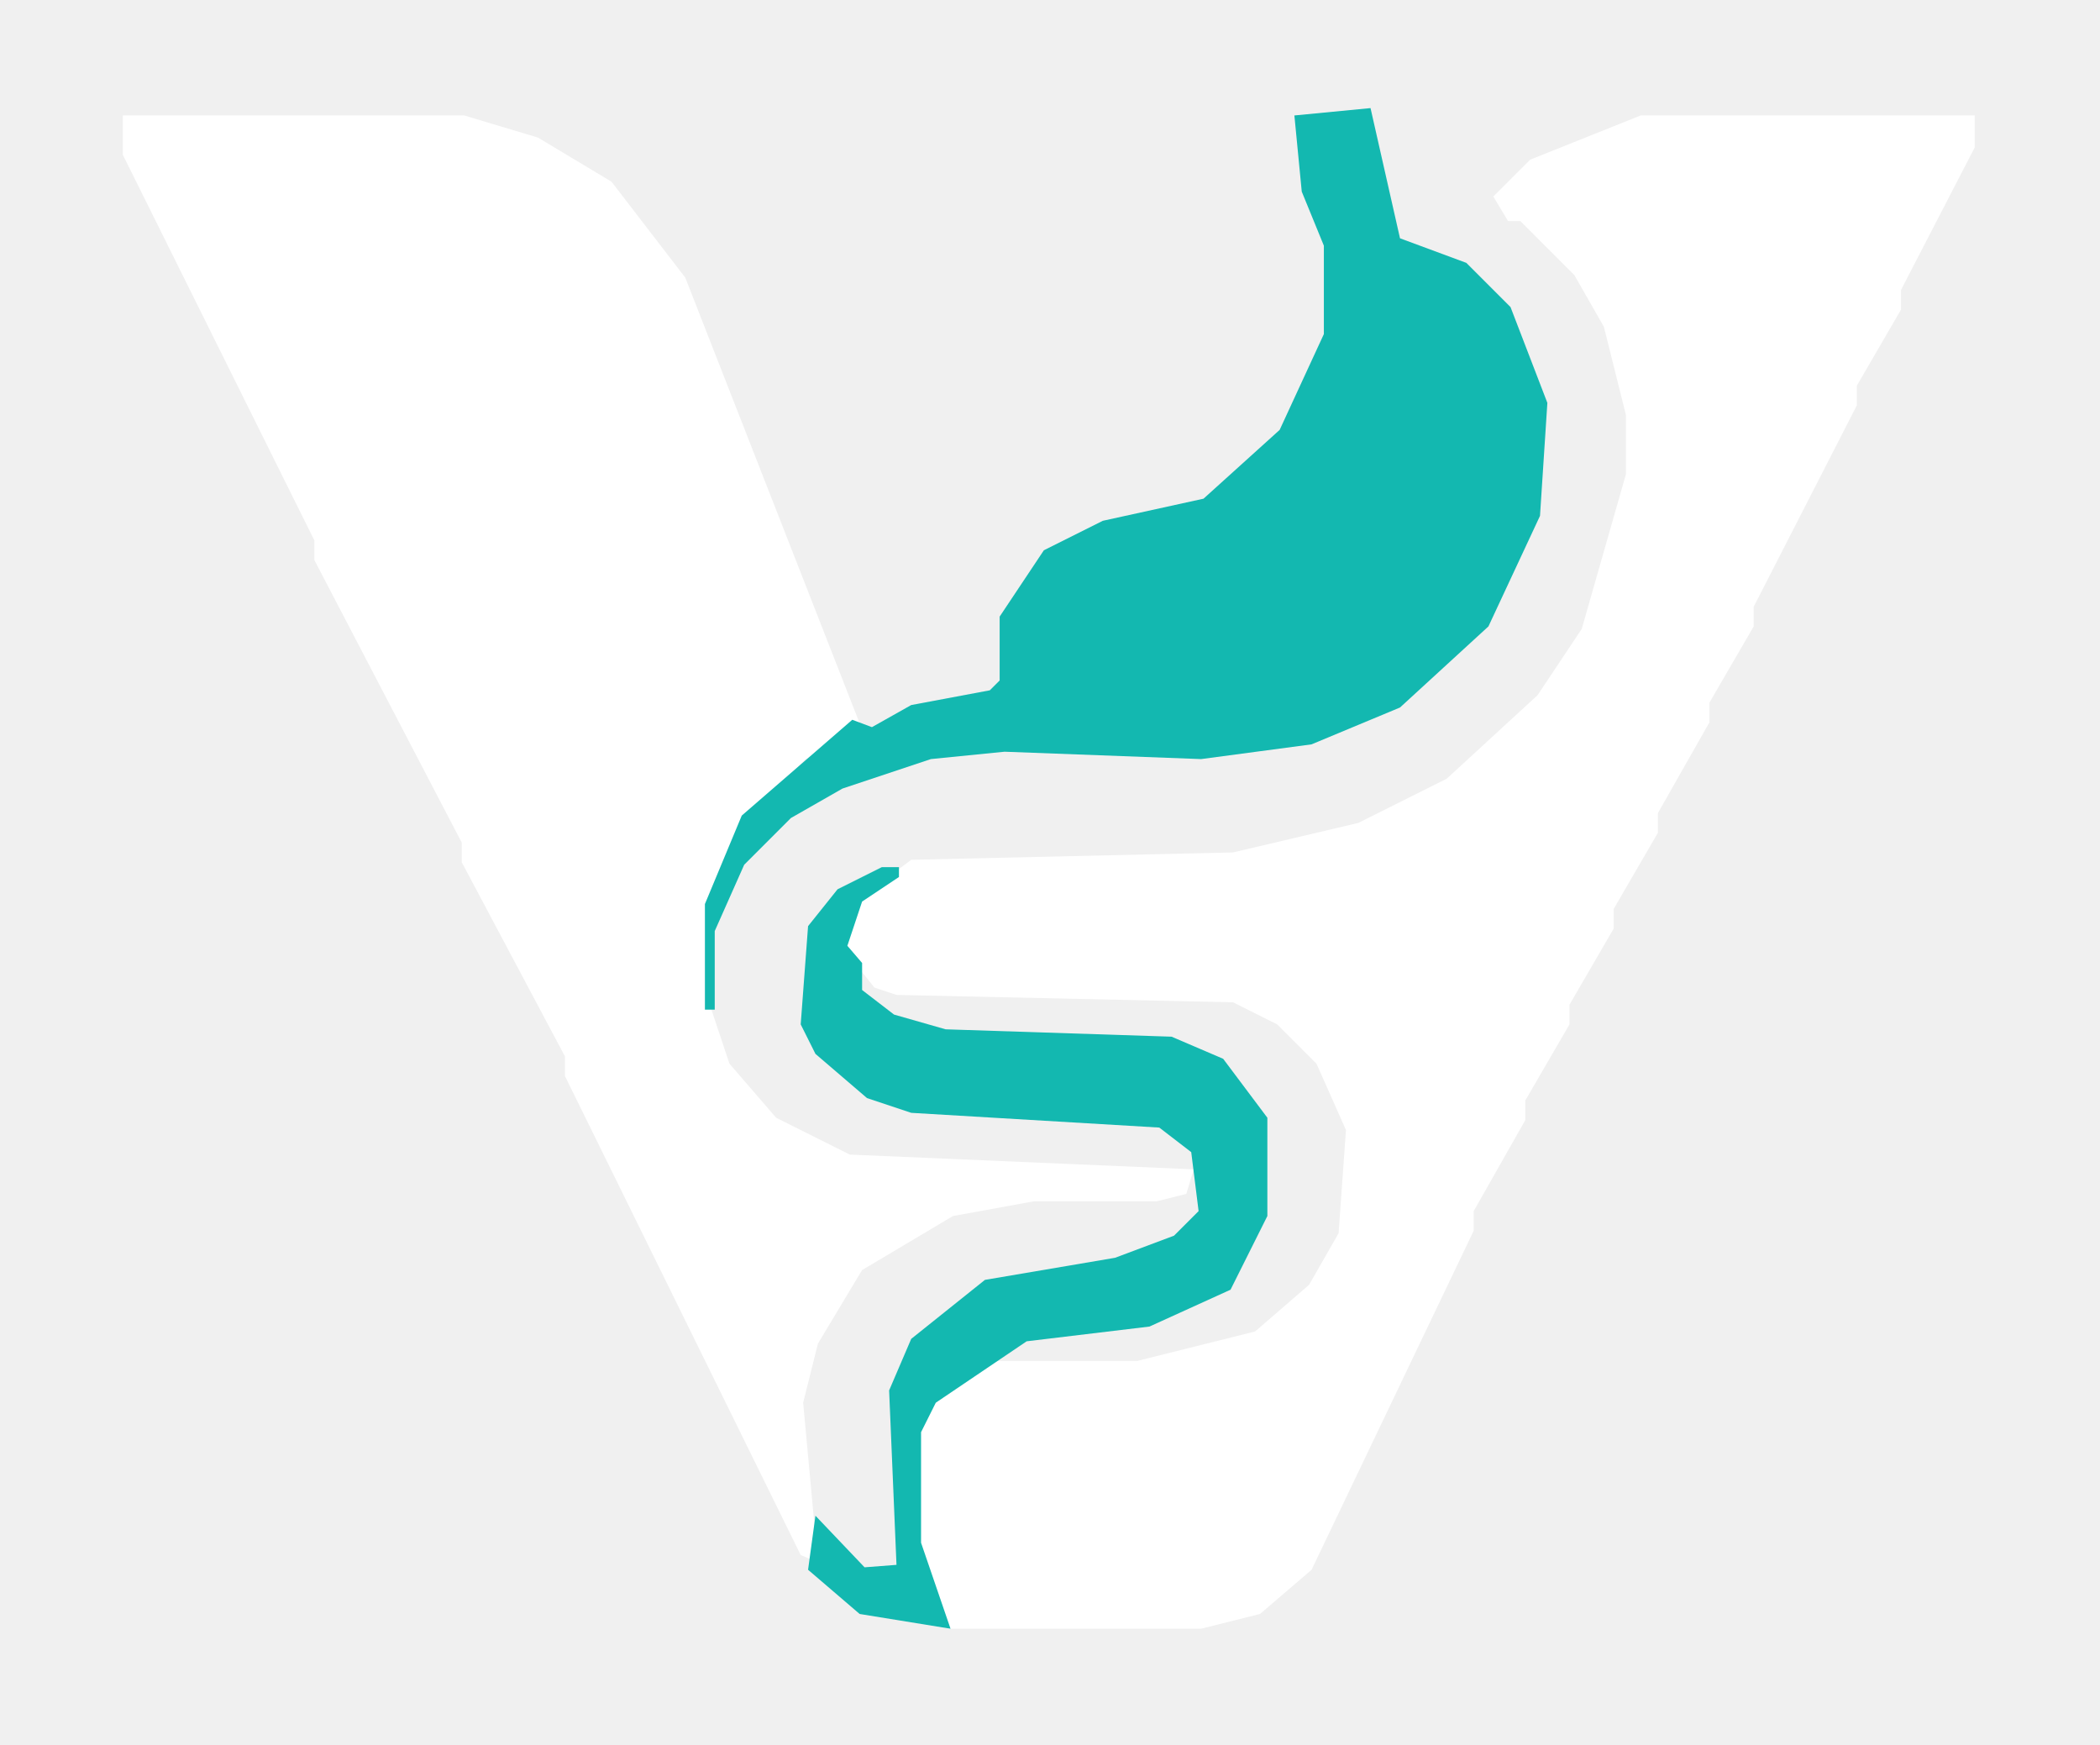
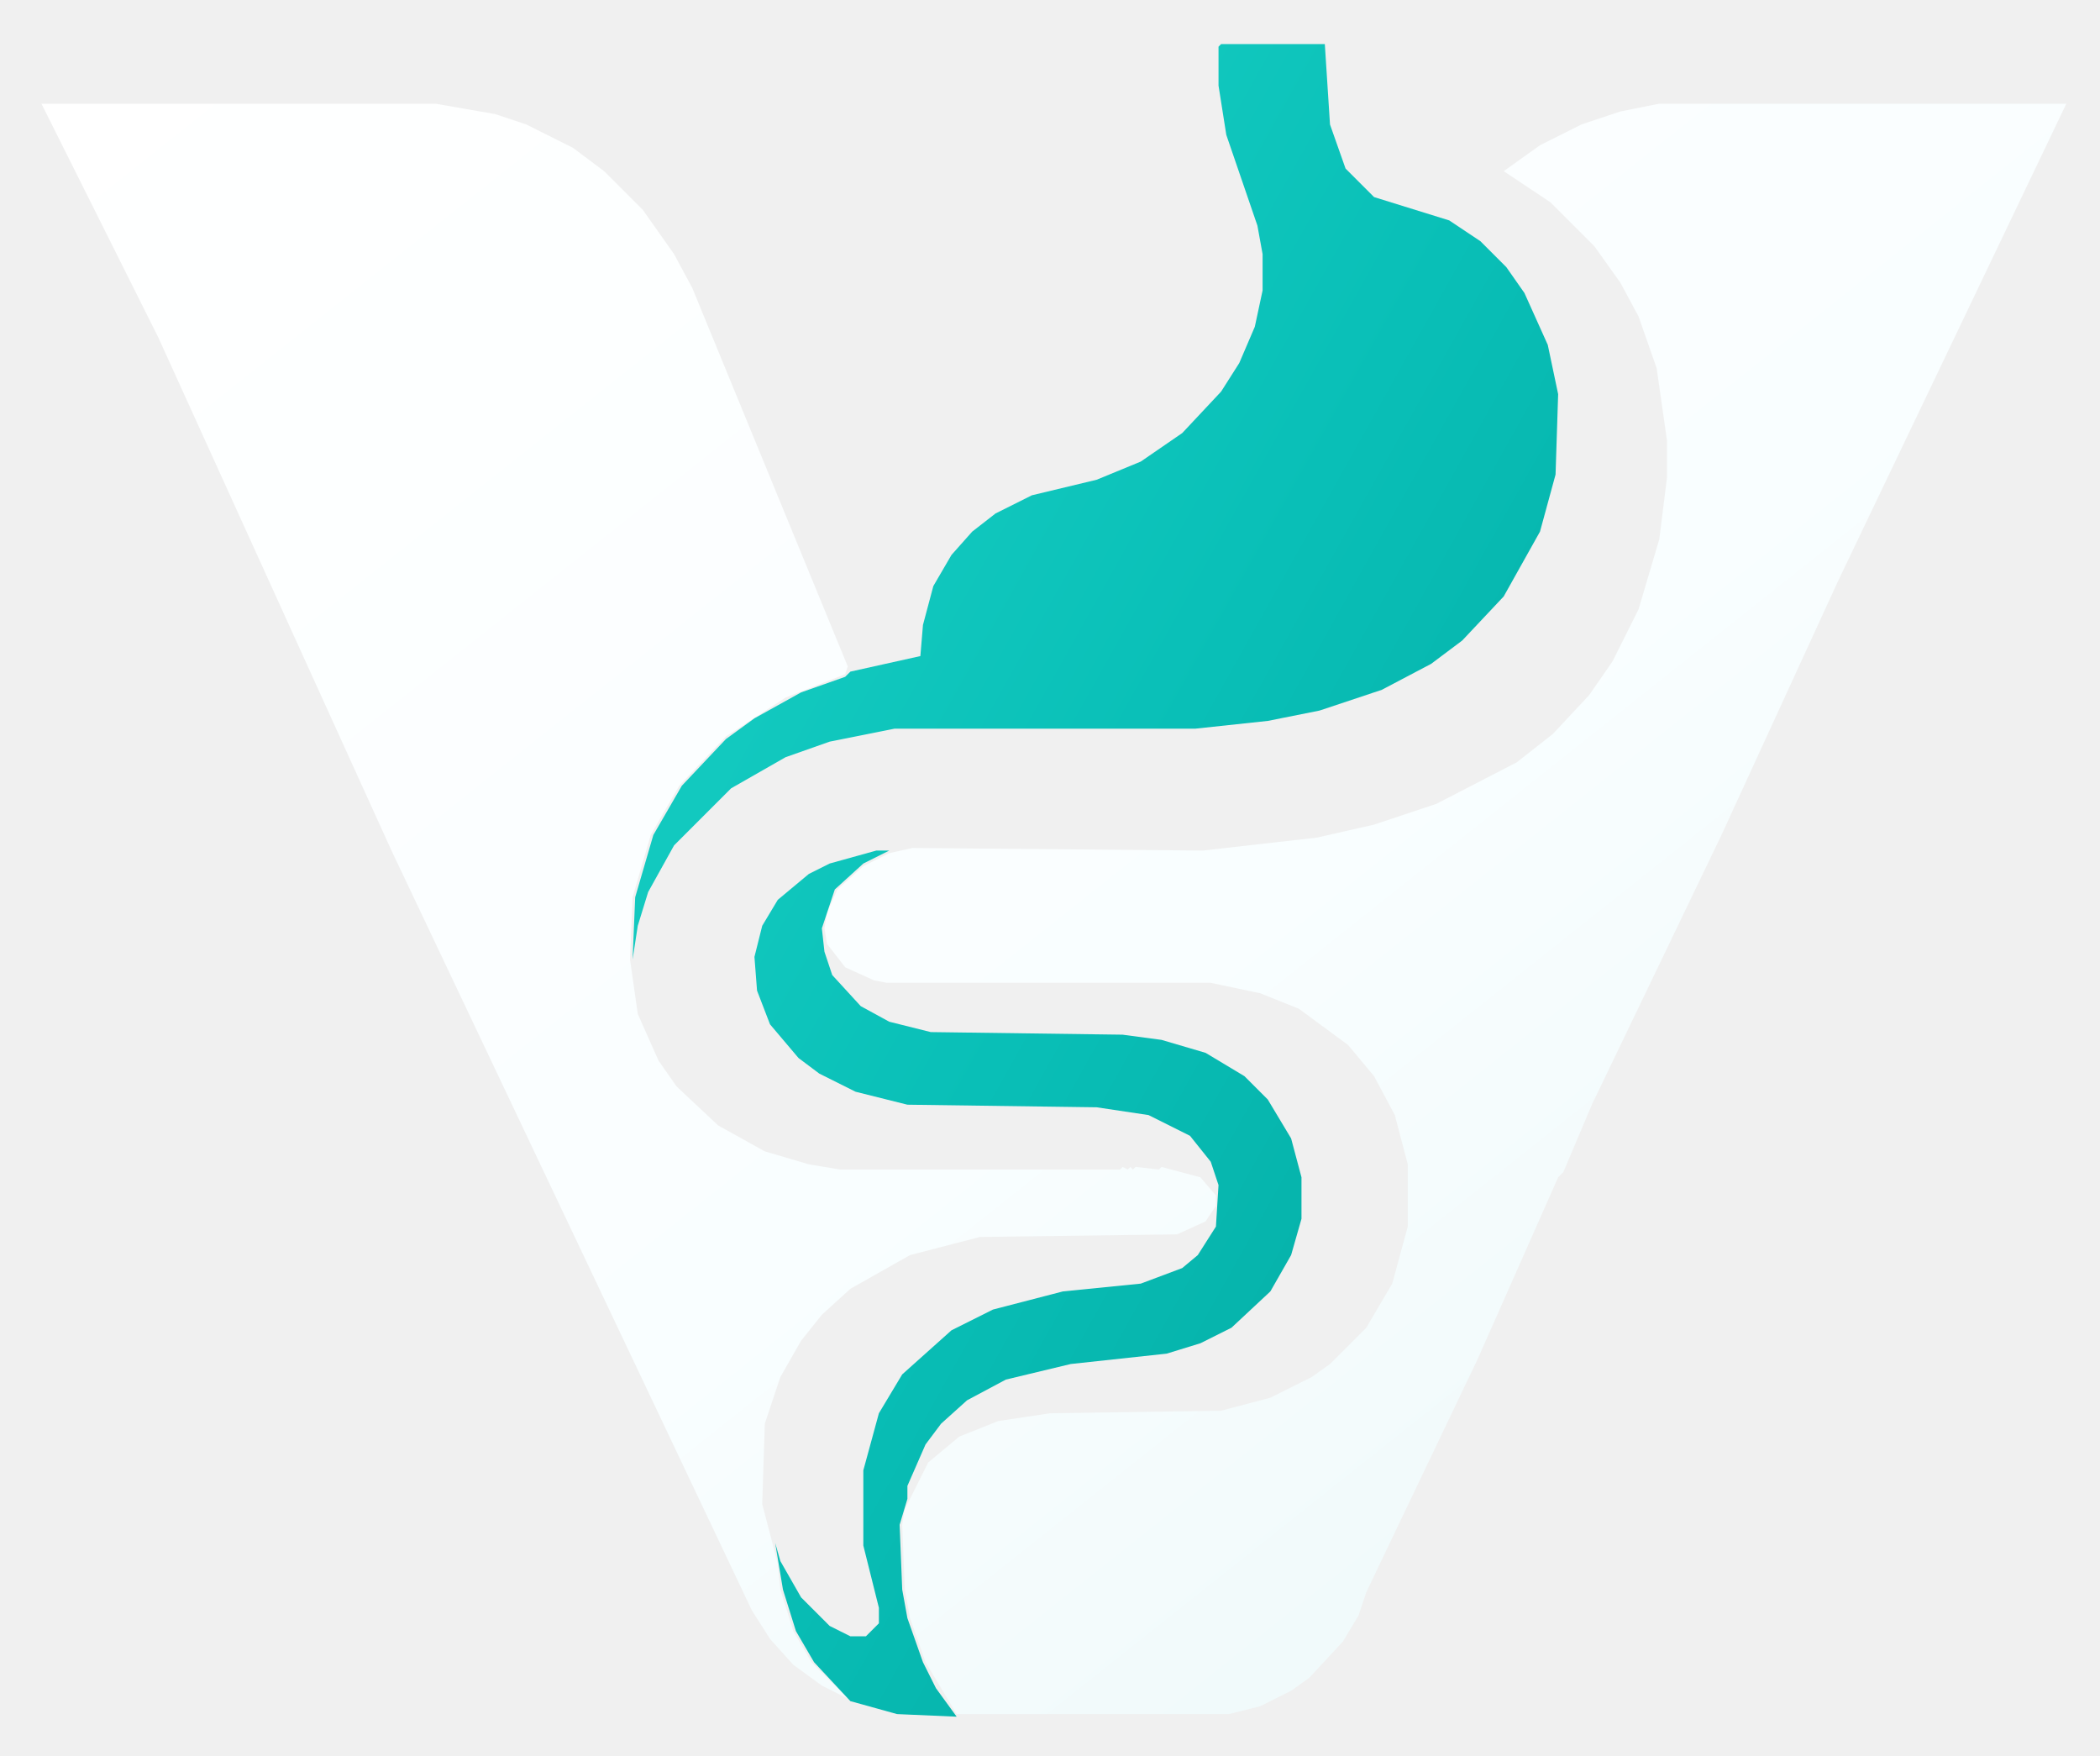
- <svg xmlns="http://www.w3.org/2000/svg" viewBox="0 0 855 710" role="img" aria-label="VISCERA logo">
-   <path fill="#FFFFFF" d="M804 47 L668 47 L623 65 L608 80 L614 90 L619 90 L641 112 L653 133 L662 169 L662 193 L644 256 L626 283 L589 317 L553 335 L502 347 L371 350 L347 368 L344 387 L356 402 L365 405 L502 408 L520 417 L536 433 L548 460 L545 502 L533 523 L511 542 L463 554 L401 554 L380 569 L374 581 L374 630 L386 663 L489 663 L513 657 L534 639 L600 501 L600 493 L621 456 L621 448 L639 417 L639 409 L657 378 L657 370 L675 339 L675 331 L696 294 L696 286 L714 255 L714 247 L756 165 L756 157 L774 126 L774 118 L804 60 Z" />
-   <path fill="#FFFFFF" d="M50 47 L50 63 L128 220 L128 228 L188 343 L188 351 L230 430 L230 438 L326 633 L333 636 L327 571 L333 547 L351 517 L388 495 L421 489 L471 489 L483 486 L486 476 L346 470 L316 455 L297 433 L288 406 L288 373 L294 352 L306 331 L328 309 L351 297 L279 113 L249 74 L219 56 L189 47 Z" />
-   <path fill="#13B8B0" d="M359 353 L341 362 L329 377 L326 417 L332 429 L353 447 L371 453 L472 459 L485 469 L488 493 L478 503 L454 512 L401 521 L371 545 L362 566 L365 637 L352 638 L332 617 L329 639 L350 657 L387 663 L375 628 L375 583 L381 571 L418 546 L468 540 L501 525 L516 495 L516 455 L498 431 L477 422 L385 419 L364 413 L351 403 L351 392 L345 385 L351 367 L366 357 L366 353 Z" />
-   <path fill="#13B8B0" d="M558 44 L527 47 L530 78 L539 100 L539 136 L521 175 L490 203 L449 212 L425 224 L407 251 L407 277 L403 281 L371 287 L355 296 L347 293 L302 332 L287 368 L287 411 L291 411 L291 379 L303 352 L322 333 L343 321 L379 309 L409 306 L489 309 L534 303 L570 288 L606 255 L627 210 L630 164 L615 125 L597 107 L570 97 Z" />
+ <svg xmlns="http://www.w3.org/2000/svg" viewBox="220 287 810 677" role="img" aria-label="VISCERA : monogramme médical de chirurgie viscérale">
+   <defs>
+     <linearGradient id="midnight" x1="0" y1="0" x2="1" y2="1">
+       <stop stop-color="#FFFFFF" />
+       <stop offset=".55" stop-color="#F9FEFF" />
+       <stop offset="1" stop-color="#EAF6F7" />
+     </linearGradient>
+     <linearGradient id="turquoise" x1="0" y1="0" x2="1" y2="1">
+       <stop stop-color="#1CD4C8" />
+       <stop offset=".5" stop-color="#09BFB7" />
+       <stop offset="1" stop-color="#02A69E" />
+     </linearGradient>
+   </defs>
+   <path fill="url(#midnight)" fill-rule="evenodd" d="M1017,327 L860,327 L845,330 L830,335 L814,343 L800,353 L818,365 L835,382 L845,396 L852,409 L859,429 L863,457 L863,471 L860,495 L852,522 L842,542 L833,555 L819,570 L805,581 L774,597 L750,605 L728,610 L684,615 L572,614 L563,616 L553,621 L543,630 L539,639 L538,645 L539,651 L546,660 L557,665 L562,666 L687,666 L706,670 L721,676 L740,690 L750,702 L758,717 L763,736 L763,760 L757,782 L747,799 L733,813 L726,818 L710,826 L691,831 L625,832 L605,835 L590,841 L578,851 L569,869 L568,875 L569,900 L571,911 L577,928 L589,948 L694,948 L706,945 L718,939 L725,934 L738,920 L744,910 L747,901 L790,811 L821,741 L823,739 L834,713 L884,609 L929,511Z M236,327 L281,417 L371,615 L510,908 L517,919 L526,929 L537,937 L547,942 L533,928 L526,916 L521,900 L520,890 L514,867 L515,836 L521,818 L529,804 L537,794 L548,784 L571,771 L598,764 L674,763 L685,758 L689,752 L689,748 L683,741 L668,737 L667,738 L658,737 L657,738 L656,737 L655,738 L653,737 L652,738 L544,738 L532,736 L515,731 L497,721 L481,706 L474,696 L466,678 L463,657 L464,633 L471,609 L482,590 L500,571 L523,556 L546,547 L547,544 L487,398 L480,385 L468,368 L453,353 L441,344 L423,335 L411,331 L388,327Z" />
+   <path fill="url(#turquoise)" fill-rule="evenodd" d="M558,615 L540,620 L532,624 L520,634 L514,644 L511,656 L512,669 L517,682 L528,695 L536,701 L550,708 L570,713 L643,714 L663,717 L679,725 L687,735 L690,744 L689,760 L682,771 L676,776 L660,782 L630,785 L603,792 L587,800 L568,817 L559,832 L553,854 L553,883 L559,907 L559,913 L554,918 L548,918 L540,914 L529,903 L521,889 L519,882 L522,900 L527,916 L534,928 L548,943 L566,948 L589,949 L581,938 L576,928 L570,911 L568,900 L567,875 L570,865 L570,860 L577,844 L583,836 L593,827 L608,819 L633,813 L670,809 L683,805 L695,799 L710,785 L718,771 L722,757 L722,741 L718,726 L709,711 L700,702 L685,693 L668,688 L653,686 L579,685 L563,681 L552,675 L541,663 L538,654 L537,645 L542,630 L553,620 L563,615 L566,615Z M731,304 L691,304 L690,305 L690,320 L693,339 L705,374 L707,385 L707,399 L704,413 L698,427 L691,438 L676,454 L660,465 L643,472 L618,478 L604,485 L595,492 L587,501 L580,513 L576,528 L575,540 L548,546 L546,548 L529,554 L511,564 L500,572 L483,590 L472,609 L465,633 L464,657 L466,644 L470,631 L480,613 L502,591 L523,579 L540,573 L565,568 L681,568 L709,565 L729,561 L753,553 L772,543 L784,534 L800,517 L814,492 L820,470 L821,439 L817,420 L808,400 L801,390 L791,380 L779,372 L750,363 L739,352 L733,335Z" />
</svg>
